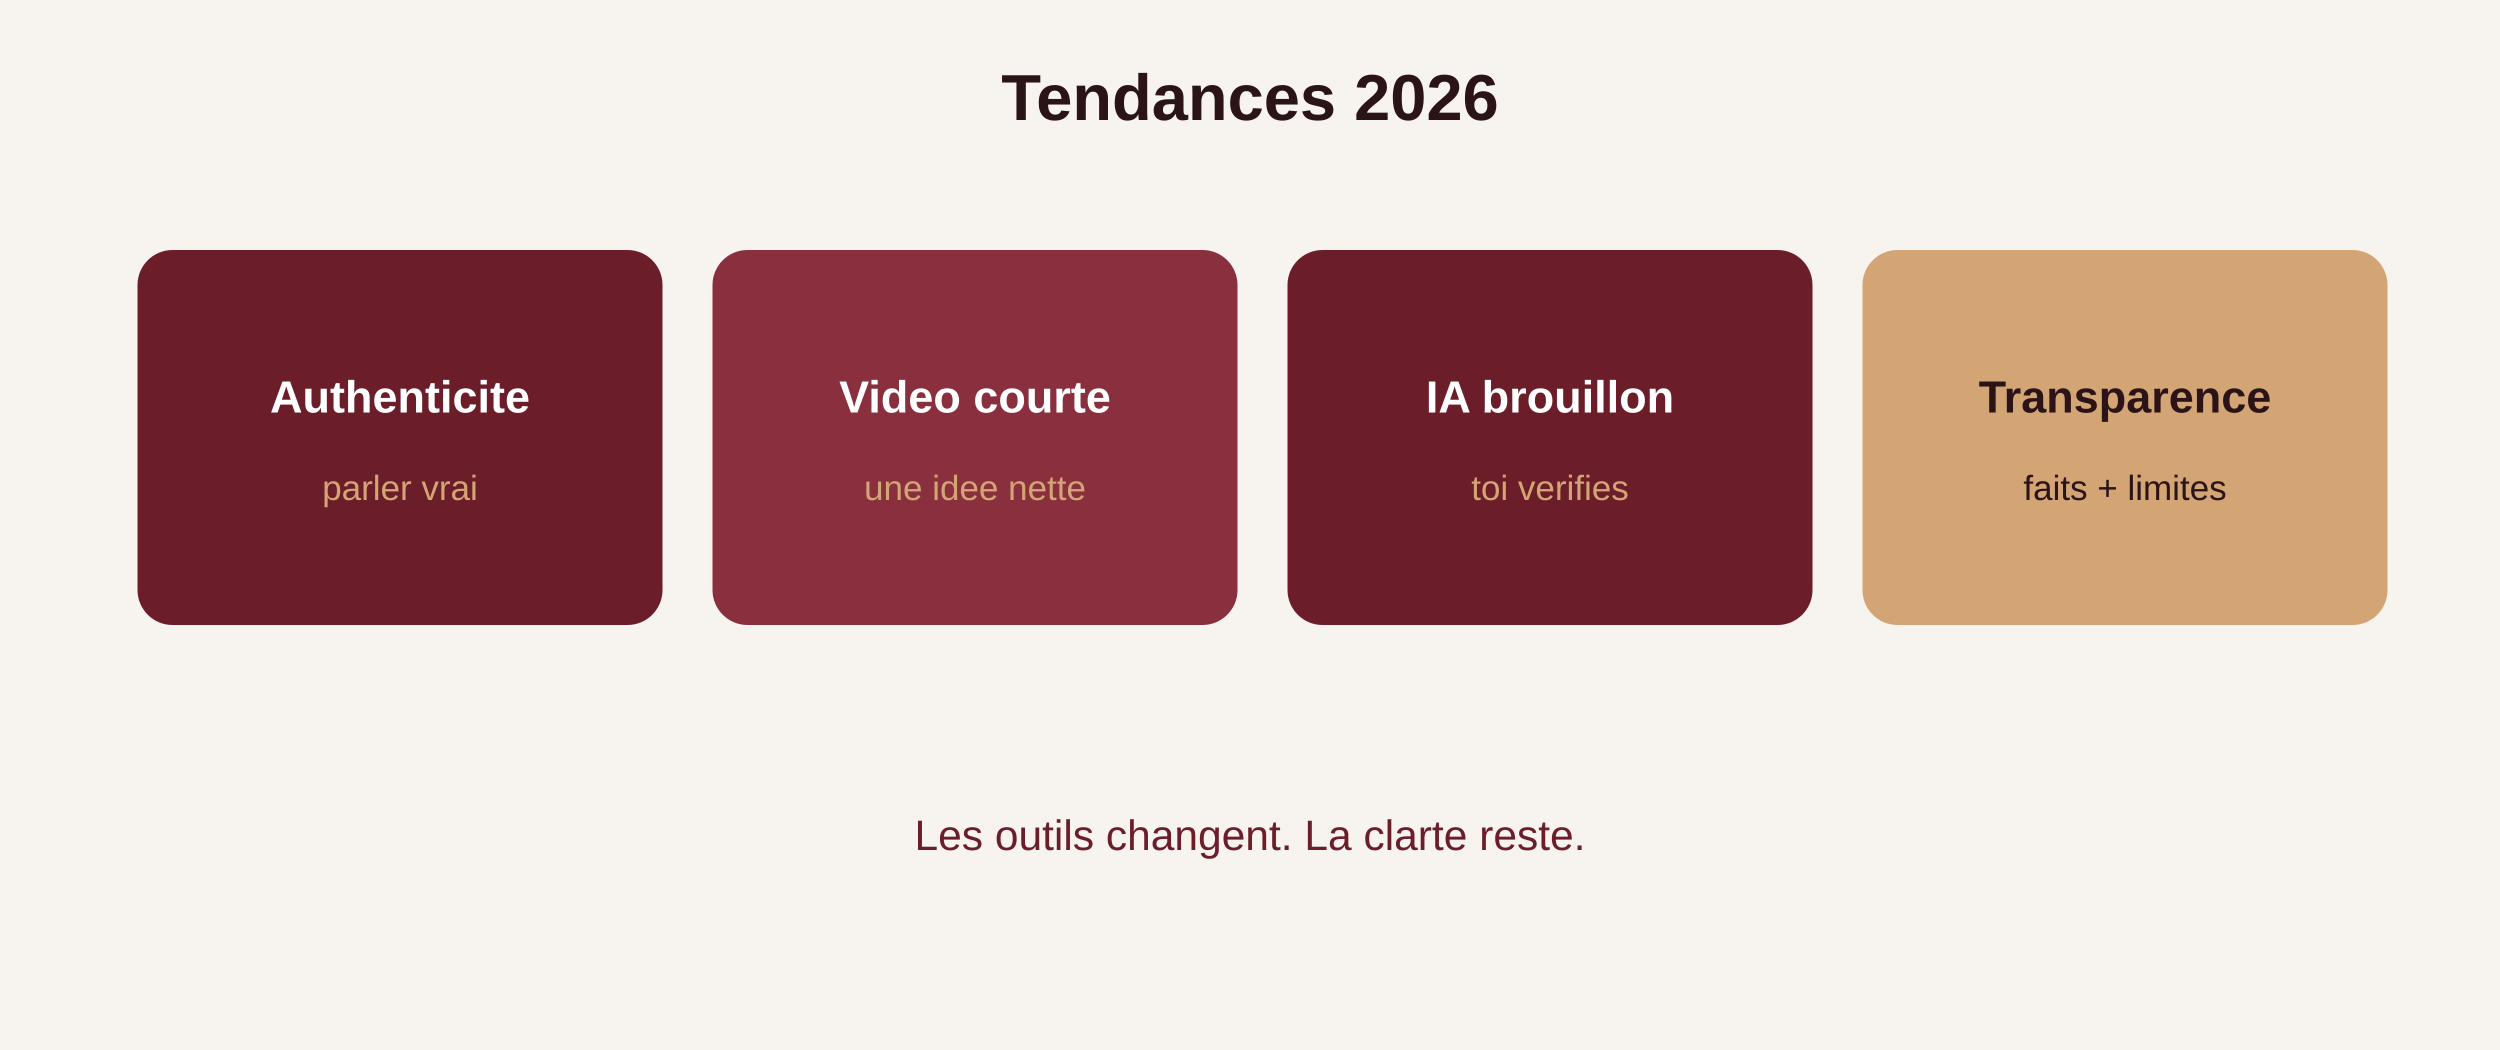
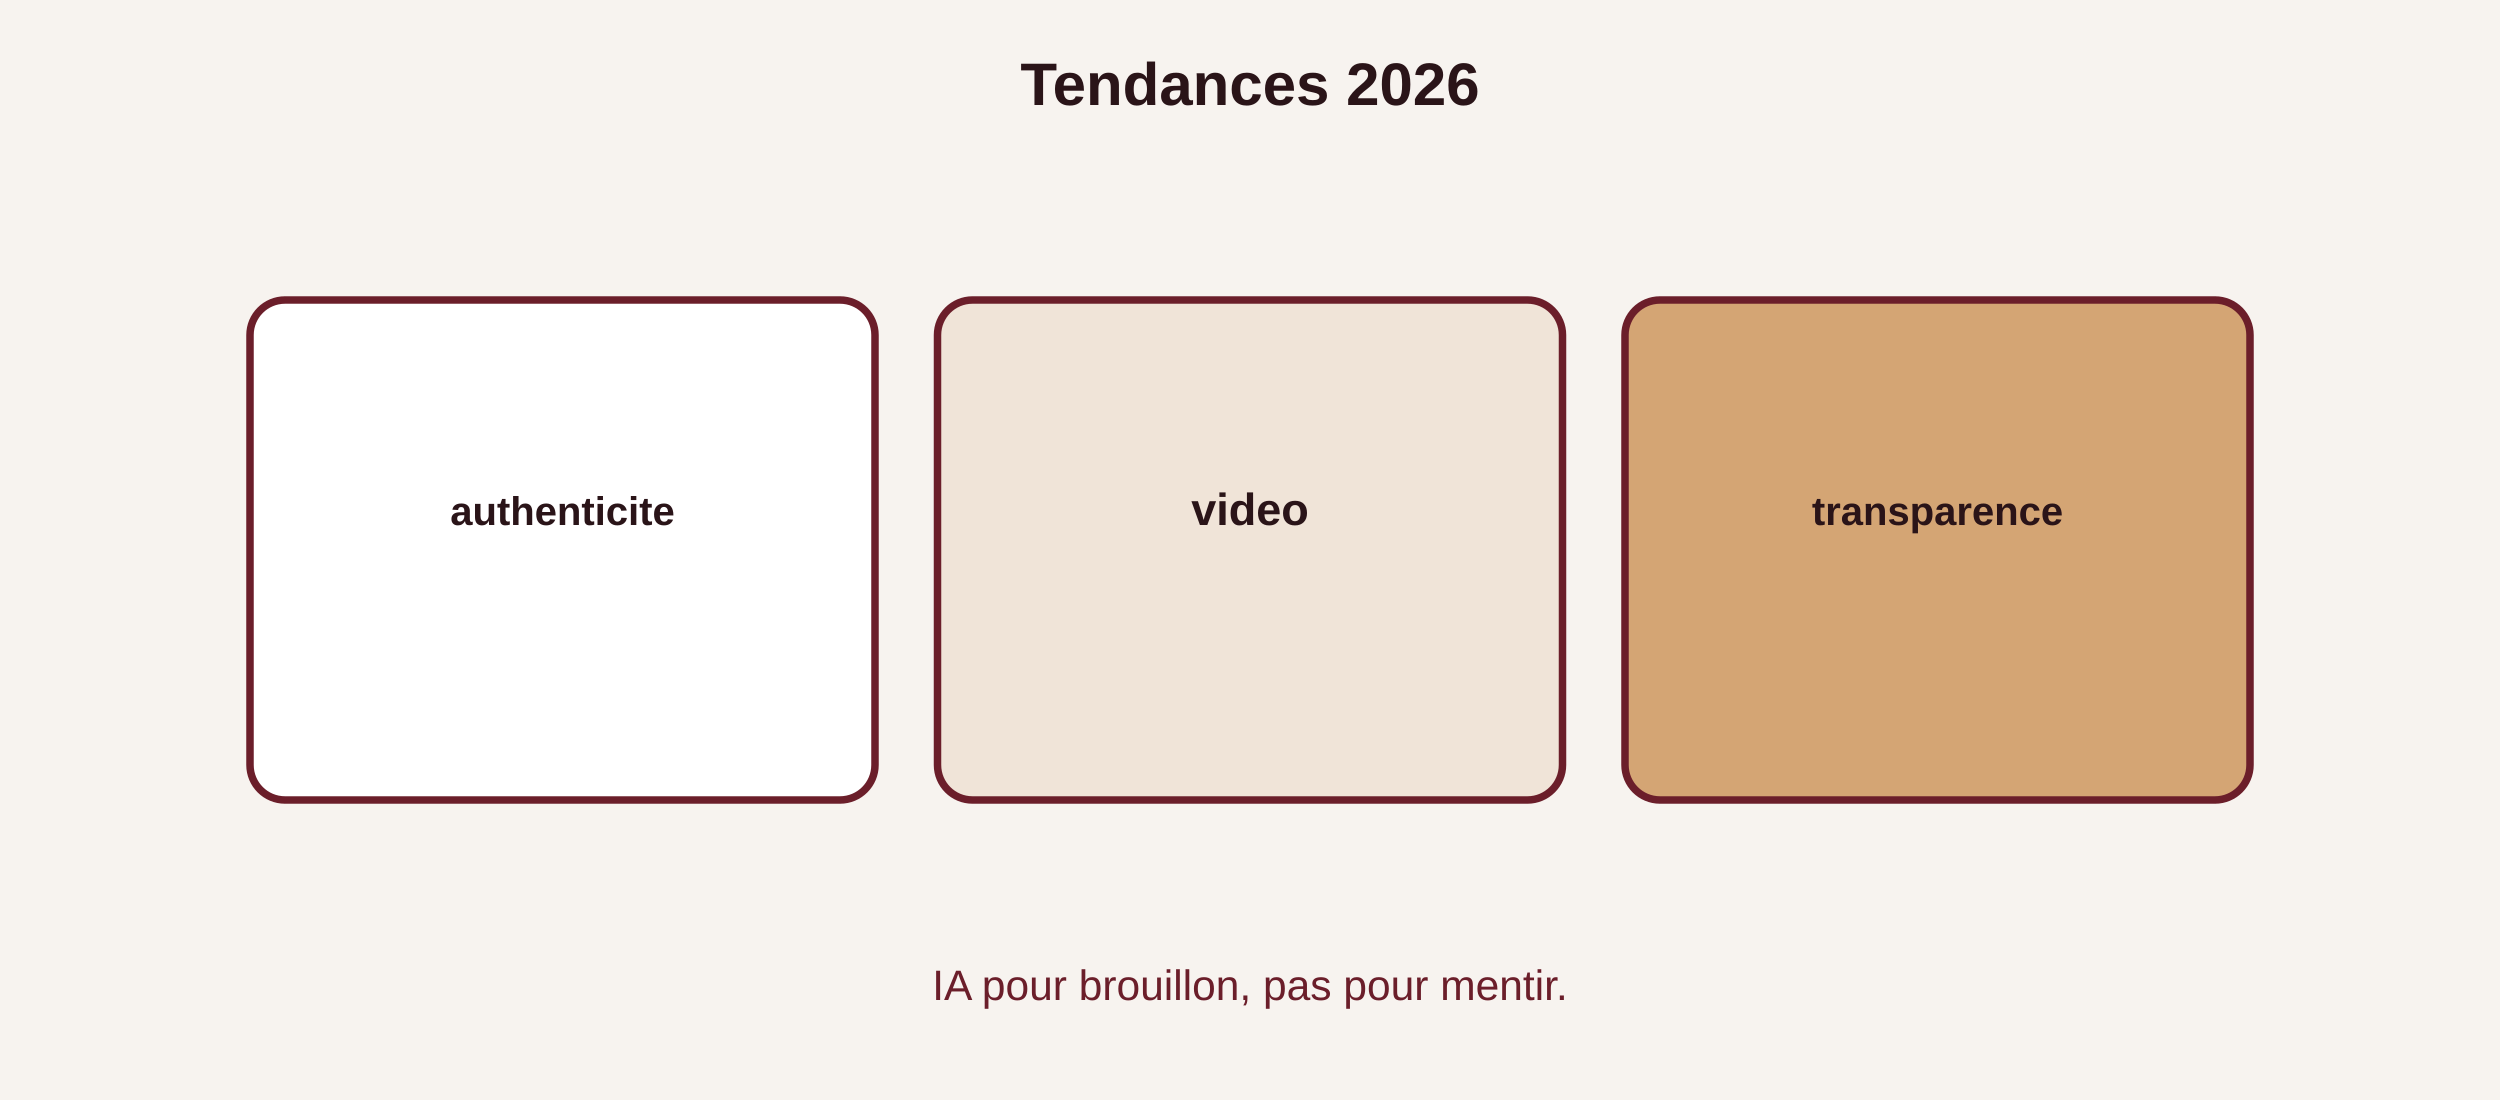
- <svg xmlns="http://www.w3.org/2000/svg" width="1000" height="420" viewBox="0 0 1000 420">
-   <rect width="1000" height="420" fill="#f7f3ef" />
-   <text x="500" y="48" text-anchor="middle" font-family="Segoe UI, Arial, sans-serif" font-size="26" fill="#2a1418" font-weight="700">Tendances 2026</text>
-   <rect x="55" y="100" width="210" height="150" rx="14" fill="#6b1e2a" />
-   <text x="160" y="165" text-anchor="middle" font-family="Segoe UI, Arial, sans-serif" font-size="18" fill="#fff" font-weight="700">Authenticite</text>
-   <text x="160" y="200" text-anchor="middle" font-family="Segoe UI, Arial, sans-serif" font-size="14" fill="#d4a574">parler vrai</text>
-   <rect x="285" y="100" width="210" height="150" rx="14" fill="#8a2f3d" />
-   <text x="390" y="165" text-anchor="middle" font-family="Segoe UI, Arial, sans-serif" font-size="18" fill="#fff" font-weight="700">Video courte</text>
-   <text x="390" y="200" text-anchor="middle" font-family="Segoe UI, Arial, sans-serif" font-size="14" fill="#d4a574">une idee nette</text>
-   <rect x="515" y="100" width="210" height="150" rx="14" fill="#6b1e2a" />
-   <text x="620" y="165" text-anchor="middle" font-family="Segoe UI, Arial, sans-serif" font-size="18" fill="#fff" font-weight="700">IA brouillon</text>
-   <text x="620" y="200" text-anchor="middle" font-family="Segoe UI, Arial, sans-serif" font-size="14" fill="#d4a574">toi verifies</text>
-   <rect x="745" y="100" width="210" height="150" rx="14" fill="#d4a574" />
-   <text x="850" y="165" text-anchor="middle" font-family="Segoe UI, Arial, sans-serif" font-size="18" fill="#2a1418" font-weight="700">Transparence</text>
-   <text x="850" y="200" text-anchor="middle" font-family="Segoe UI, Arial, sans-serif" font-size="14" fill="#2a1418">faits + limites</text>
-   <text x="500" y="340" text-anchor="middle" font-family="Segoe UI, Arial, sans-serif" font-size="17" fill="#6b1e2a">Les outils changent. La clarte reste.</text>
+ <svg xmlns="http://www.w3.org/2000/svg" width="1000" height="440" viewBox="0 0 1000 440">
+   <rect width="1000" height="440" fill="#f7f3ef" />
+   <text x="500" y="42" text-anchor="middle" font-family="Segoe UI, Arial, sans-serif" font-size="24" fill="#2a1418" font-weight="700">Tendances 2026</text>
+   <rect x="100" y="120" width="250" height="200" rx="14" fill="#ffffff" stroke="#6b1e2a" stroke-width="3" />
+   <text x="225" y="210" text-anchor="middle" font-family="Segoe UI, Arial, sans-serif" font-size="16" fill="#2a1418" font-weight="700">authenticite</text>
+   <rect x="375" y="120" width="250" height="200" rx="14" fill="#f0e4d8" stroke="#6b1e2a" stroke-width="3" />
+   <text x="500" y="210" text-anchor="middle" font-family="Segoe UI, Arial, sans-serif" font-size="18" fill="#2a1418" font-weight="700">video</text>
+   <rect x="650" y="120" width="250" height="200" rx="14" fill="#d4a574" stroke="#6b1e2a" stroke-width="3" />
+   <text x="775" y="210" text-anchor="middle" font-family="Segoe UI, Arial, sans-serif" font-size="16" fill="#2a1418" font-weight="700">transparence</text>
+   <text x="500" y="400" text-anchor="middle" font-family="Segoe UI, Arial, sans-serif" font-size="17" fill="#6b1e2a" font-weight="400">IA pour brouillon, pas pour mentir.</text>
</svg>
